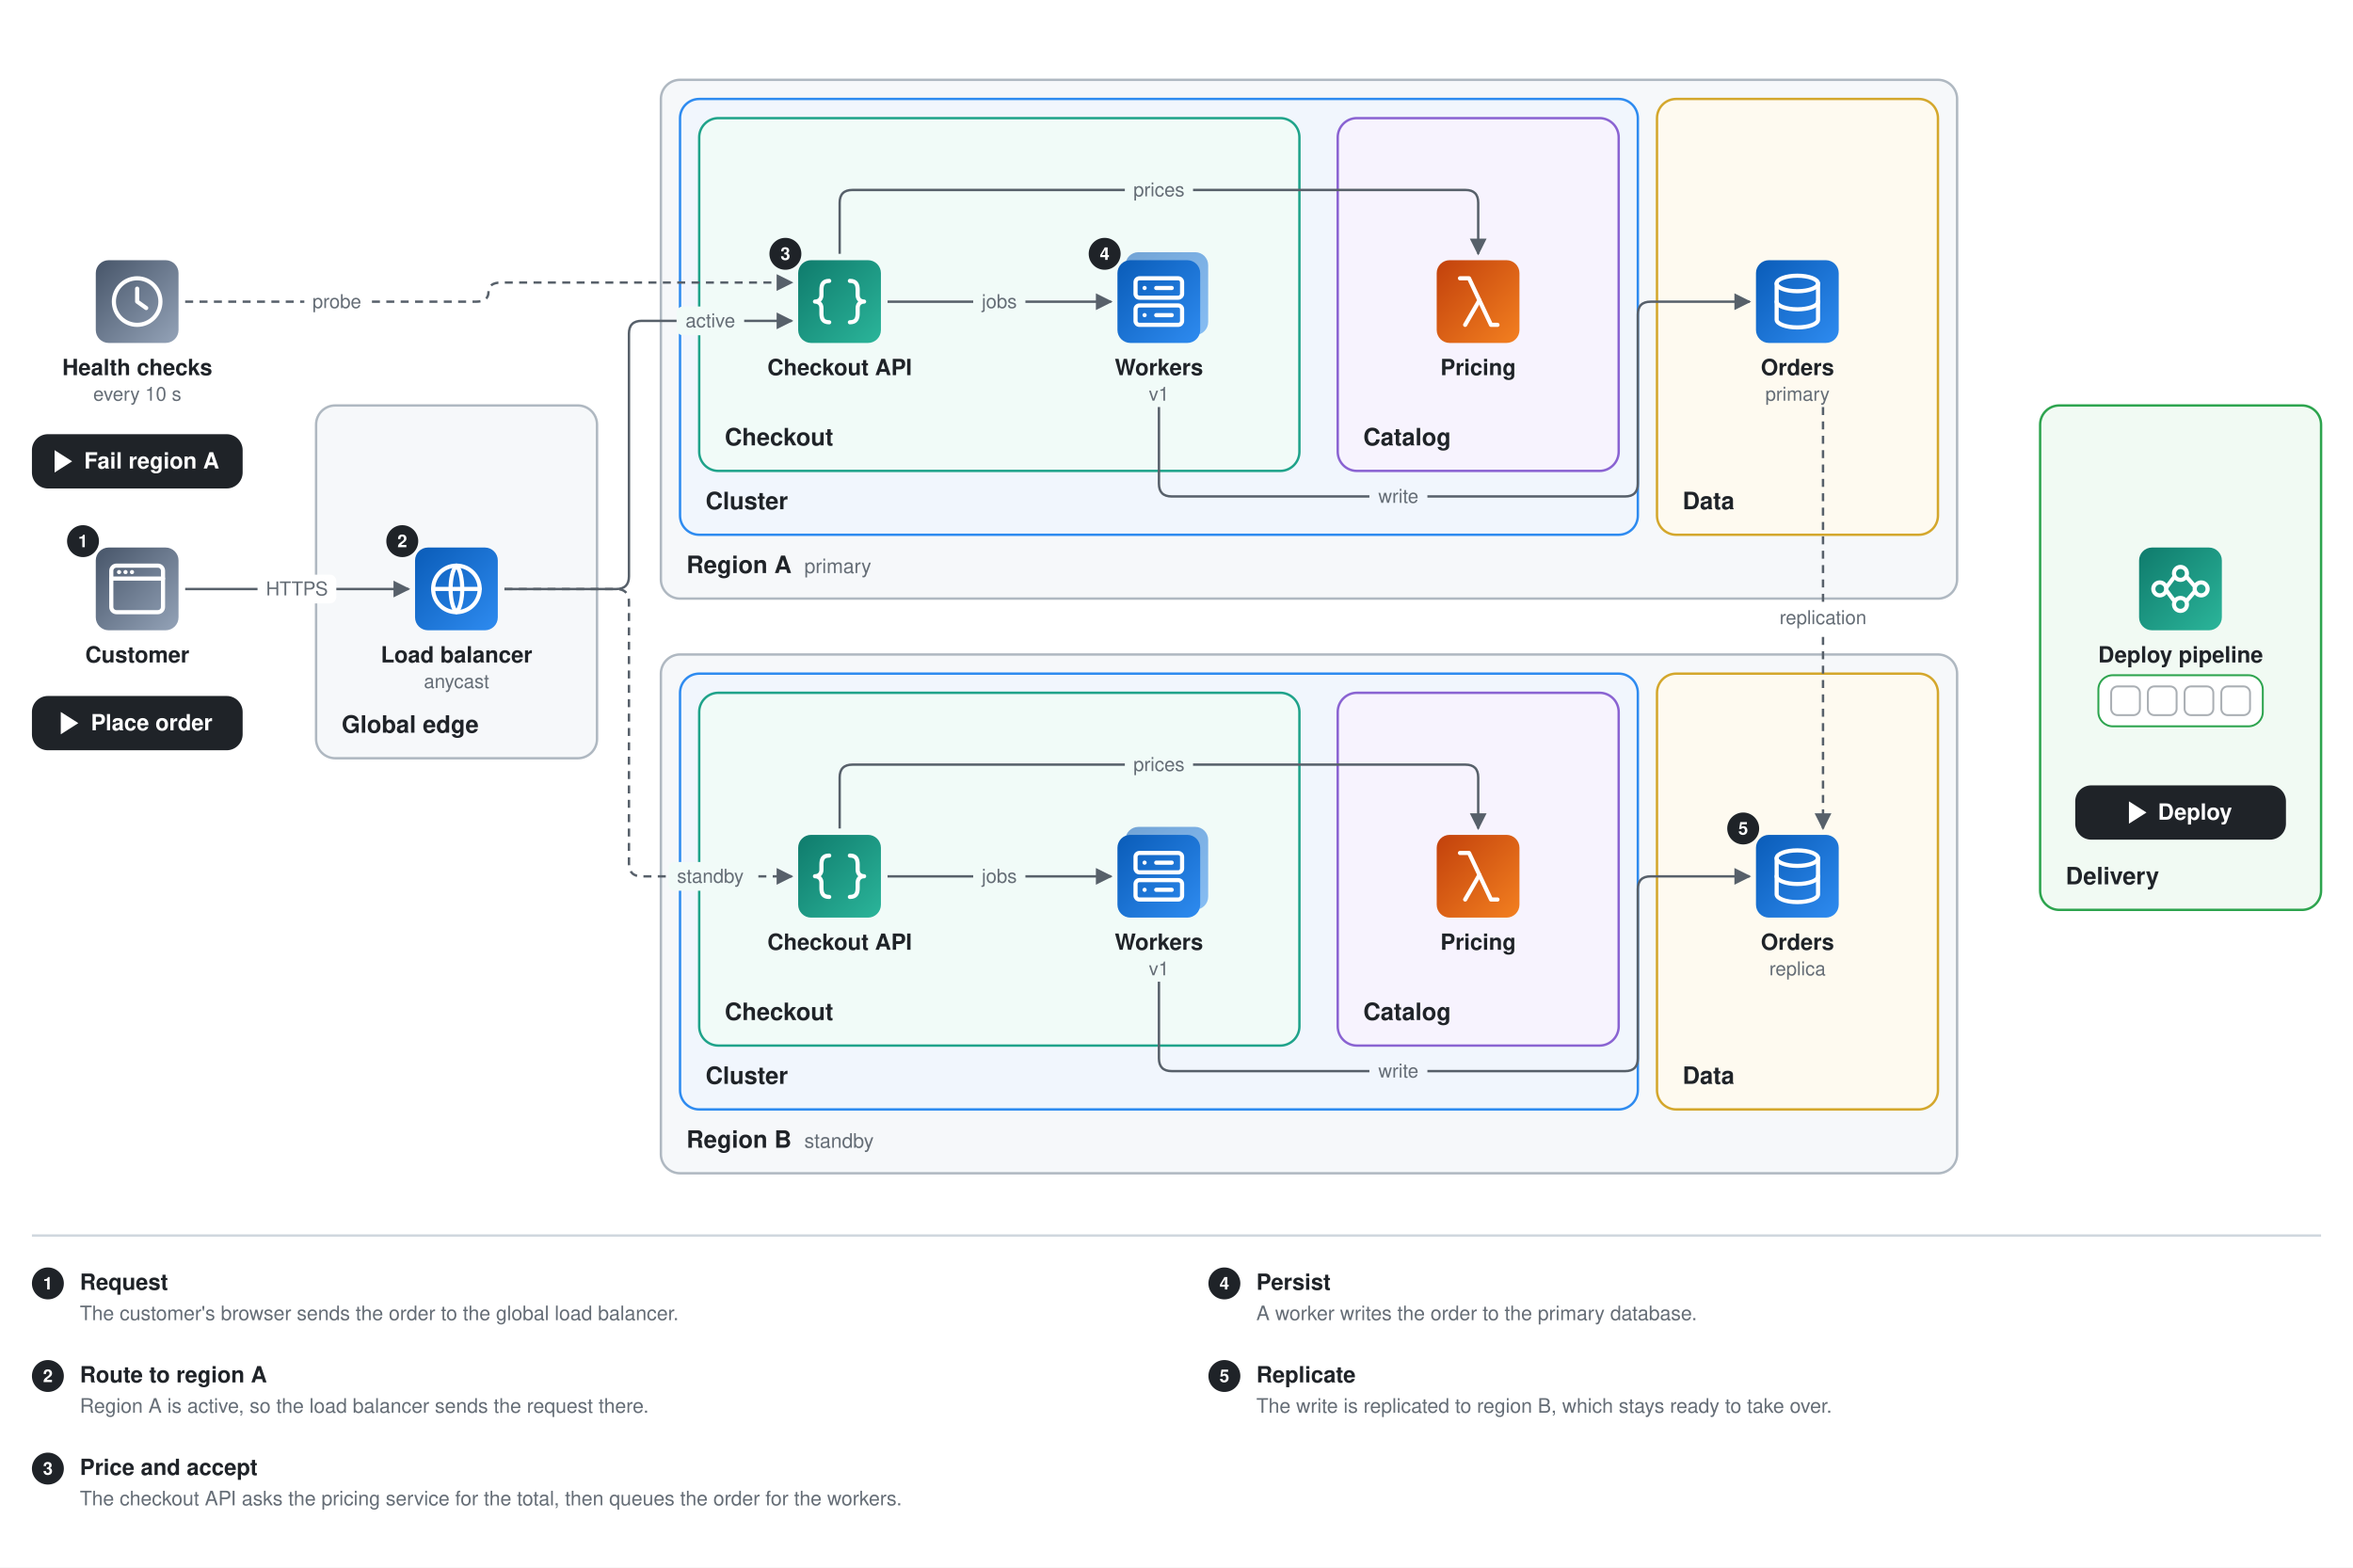
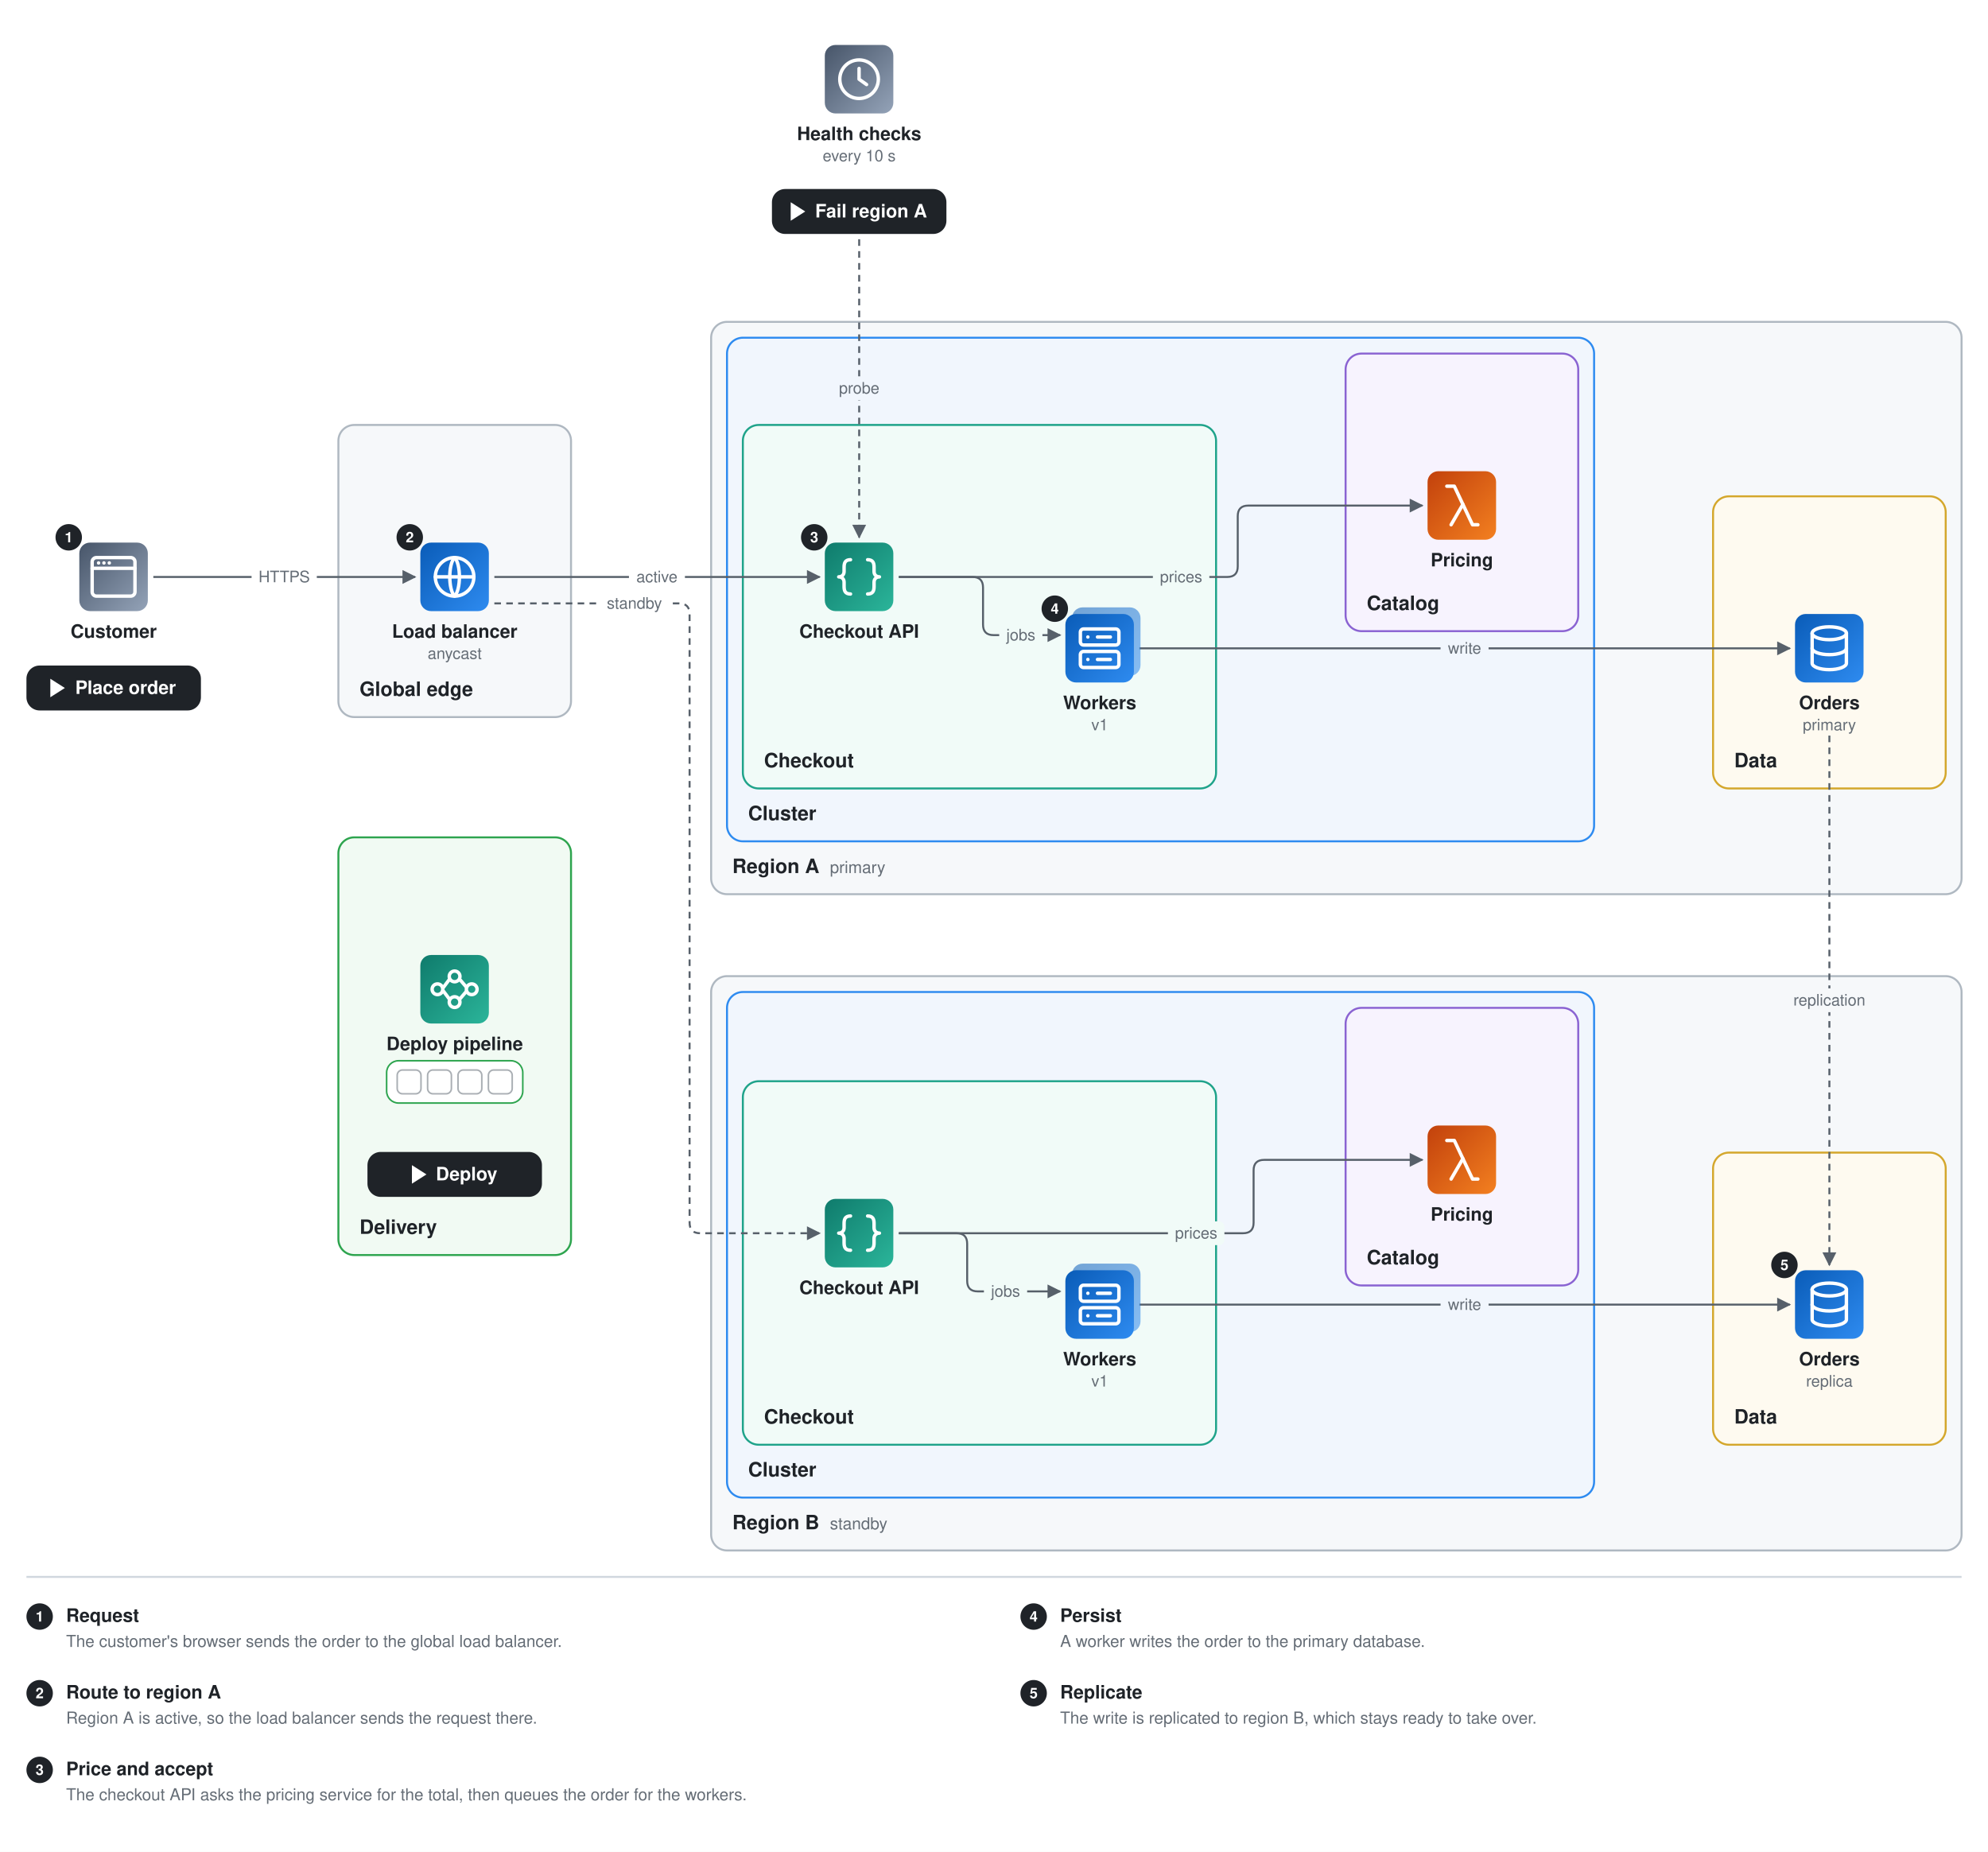
- <svg xmlns="http://www.w3.org/2000/svg" viewBox="-86 -189 1474 982" width="1474" height="982" font-family="-apple-system, BlinkMacSystemFont, 'Segoe UI', Helvetica, Arial, sans-serif" role="img" aria-labelledby="multi-region-light-title" aria-describedby="multi-region-light-desc">
+ <svg xmlns="http://www.w3.org/2000/svg" viewBox="-86 -60 1504 1401" width="1504" height="1401" font-family="-apple-system, BlinkMacSystemFont, 'Segoe UI', Helvetica, Arial, sans-serif" role="img" aria-labelledby="multi-region-light-title" aria-describedby="multi-region-light-desc">
  <defs>
    <linearGradient id="tile-blue" x1="0" y1="0" x2="1" y2="1">
      <stop offset="0" stop-color="#0a5cb8" />
      <stop offset="1" stop-color="#2e8bf0" />
    </linearGradient>
    <linearGradient id="tile-orange" x1="0" y1="0" x2="1" y2="1">
      <stop offset="0" stop-color="#c2410c" />
      <stop offset="1" stop-color="#f38020" />
    </linearGradient>
    <linearGradient id="tile-slate" x1="0" y1="0" x2="1" y2="1">
      <stop offset="0" stop-color="#475569" />
      <stop offset="1" stop-color="#94a3b8" />
    </linearGradient>
    <linearGradient id="tile-teal" x1="0" y1="0" x2="1" y2="1">
      <stop offset="0" stop-color="#0f7b6c" />
      <stop offset="1" stop-color="#2bb59a" />
    </linearGradient>
  </defs>
-   <rect x="-86" y="-189" width="1474" height="982" fill="#ffffff" />
+   <rect x="-86" y="-60" width="1504" height="1401" fill="#ffffff" />
  <g class="dg-body">
    <g class="grp" data-id="a/region" id="g-a_region">
-       <rect x="328" y="-139" width="812" height="325" rx="12" stroke-width="1.5" fill="#f6f8fa" stroke="#afb8c1" />
-       <text class="gtitle" x="344" y="170" font-size="15" font-weight="600" fill="#1f2328">Region A<tspan class="gsub" dx="8" font-size="12.5" font-weight="400" fill="#656d76">primary</tspan>
+       <rect x="452" y="183.5" width="946" height="433" rx="12" stroke-width="1.5" fill="#f6f8fa" stroke="#afb8c1" />
+       <text class="gtitle" x="468" y="600.5" font-size="15" font-weight="600" fill="#1f2328">Region A<tspan class="gsub" dx="8" font-size="12.5" font-weight="400" fill="#656d76">primary</tspan>
      </text>
    </g>
    <g class="grp" data-id="b/region" id="g-b_region">
-       <rect x="328" y="221" width="812" height="325" rx="12" stroke-width="1.5" fill="#f6f8fa" stroke="#afb8c1" />
-       <text class="gtitle" x="344" y="530" font-size="15" font-weight="600" fill="#1f2328">Region B<tspan class="gsub" dx="8" font-size="12.5" font-weight="400" fill="#656d76">standby</tspan>
+       <rect x="452" y="678.5" width="946" height="434.5" rx="12" stroke-width="1.5" fill="#f6f8fa" stroke="#afb8c1" />
+       <text class="gtitle" x="468" y="1097" font-size="15" font-weight="600" fill="#1f2328">Region B<tspan class="gsub" dx="8" font-size="12.5" font-weight="400" fill="#656d76">standby</tspan>
      </text>
    </g>
    <g class="grp" data-id="edge" id="g-edge">
-       <rect x="112" y="65" width="176" height="221" rx="12" stroke-width="1.5" fill="#f6f8fa" stroke="#afb8c1" />
-       <text class="gtitle" x="128" y="270" font-size="15" font-weight="600" fill="#1f2328">Global edge</text>
+       <rect x="170" y="261.5" width="176" height="221" rx="12" stroke-width="1.5" fill="#f6f8fa" stroke="#afb8c1" />
+       <text class="gtitle" x="186" y="466.5" font-size="15" font-weight="600" fill="#1f2328">Global edge</text>
    </g>
    <g class="grp" data-id="delivery" id="g-delivery">
-       <rect x="1192" y="65" width="176" height="316" rx="12" stroke-width="1.5" fill="#f1faf3" stroke="#2da44e" />
-       <text class="gtitle" x="1208" y="365" font-size="15" font-weight="600" fill="#1f2328">Delivery</text>
+       <rect x="170" y="573.5" width="176" height="316" rx="12" stroke-width="1.5" fill="#f1faf3" stroke="#2da44e" />
+       <text class="gtitle" x="186" y="873.5" font-size="15" font-weight="600" fill="#1f2328">Delivery</text>
    </g>
    <g class="grp" data-id="a/cluster" id="g-a_cluster">
-       <rect x="340" y="-127" width="600" height="273" rx="12" stroke-width="1.5" fill="#f1f6fd" stroke="#2e8bf0" />
-       <text class="gtitle" x="356" y="130" font-size="15" font-weight="600" fill="#1f2328">Cluster</text>
+       <rect x="464" y="195.5" width="656" height="381" rx="12" stroke-width="1.5" fill="#f1f6fd" stroke="#2e8bf0" />
+       <text class="gtitle" x="480" y="560.5" font-size="15" font-weight="600" fill="#1f2328">Cluster</text>
    </g>
    <g class="grp" data-id="a/data" id="g-a_data">
-       <rect x="952" y="-127" width="176" height="273" rx="12" stroke-width="1.5" fill="#fefaf0" stroke="#d4a72c" />
-       <text class="gtitle" x="968" y="130" font-size="15" font-weight="600" fill="#1f2328">Data</text>
+       <rect x="1210" y="315.5" width="176" height="221" rx="12" stroke-width="1.5" fill="#fefaf0" stroke="#d4a72c" />
+       <text class="gtitle" x="1226" y="520.5" font-size="15" font-weight="600" fill="#1f2328">Data</text>
    </g>
    <g class="grp" data-id="b/cluster" id="g-b_cluster">
-       <rect x="340" y="233" width="600" height="273" rx="12" stroke-width="1.5" fill="#f1f6fd" stroke="#2e8bf0" />
-       <text class="gtitle" x="356" y="490" font-size="15" font-weight="600" fill="#1f2328">Cluster</text>
+       <rect x="464" y="690.5" width="656" height="382.5" rx="12" stroke-width="1.5" fill="#f1f6fd" stroke="#2e8bf0" />
+       <text class="gtitle" x="480" y="1057" font-size="15" font-weight="600" fill="#1f2328">Cluster</text>
    </g>
    <g class="grp" data-id="b/data" id="g-b_data">
-       <rect x="952" y="233" width="176" height="273" rx="12" stroke-width="1.5" fill="#fefaf0" stroke="#d4a72c" />
-       <text class="gtitle" x="968" y="490" font-size="15" font-weight="600" fill="#1f2328">Data</text>
+       <rect x="1210" y="812" width="176" height="221" rx="12" stroke-width="1.5" fill="#fefaf0" stroke="#d4a72c" />
+       <text class="gtitle" x="1226" y="1017" font-size="15" font-weight="600" fill="#1f2328">Data</text>
    </g>
    <g class="grp" data-id="a/checkout" id="g-a_checkout">
-       <rect x="352" y="-115" width="376" height="221" rx="12" stroke-width="1.5" fill="#f1fbf8" stroke="#1fa38a" />
-       <text class="gtitle" x="368" y="90" font-size="15" font-weight="600" fill="#1f2328">Checkout</text>
+       <rect x="476" y="261.5" width="358" height="275" rx="12" stroke-width="1.5" fill="#f1fbf8" stroke="#1fa38a" />
+       <text class="gtitle" x="492" y="520.5" font-size="15" font-weight="600" fill="#1f2328">Checkout</text>
    </g>
    <g class="grp" data-id="a/catalog" id="g-a_catalog">
-       <rect x="752" y="-115" width="176" height="221" rx="12" stroke-width="1.5" fill="#f7f3fe" stroke="#8a63d2" />
-       <text class="gtitle" x="768" y="90" font-size="15" font-weight="600" fill="#1f2328">Catalog</text>
+       <rect x="932" y="207.5" width="176" height="210" rx="12" stroke-width="1.5" fill="#f7f3fe" stroke="#8a63d2" />
+       <text class="gtitle" x="948" y="401.5" font-size="15" font-weight="600" fill="#1f2328">Catalog</text>
    </g>
    <g class="grp" data-id="b/checkout" id="g-b_checkout">
-       <rect x="352" y="245" width="376" height="221" rx="12" stroke-width="1.5" fill="#f1fbf8" stroke="#1fa38a" />
-       <text class="gtitle" x="368" y="450" font-size="15" font-weight="600" fill="#1f2328">Checkout</text>
+       <rect x="476" y="758" width="358" height="275" rx="12" stroke-width="1.5" fill="#f1fbf8" stroke="#1fa38a" />
+       <text class="gtitle" x="492" y="1017" font-size="15" font-weight="600" fill="#1f2328">Checkout</text>
    </g>
    <g class="grp" data-id="b/catalog" id="g-b_catalog">
-       <rect x="752" y="245" width="176" height="221" rx="12" stroke-width="1.5" fill="#f7f3fe" stroke="#8a63d2" />
-       <text class="gtitle" x="768" y="450" font-size="15" font-weight="600" fill="#1f2328">Catalog</text>
+       <rect x="932" y="702.5" width="176" height="210" rx="12" stroke-width="1.5" fill="#f7f3fe" stroke="#8a63d2" />
+       <text class="gtitle" x="948" y="896.5" font-size="15" font-weight="600" fill="#1f2328">Catalog</text>
    </g>
    <g class="edge" id="e-user-_lb" data-id="user-&gt;lb" data-from="user" data-to="lb">
-       <path class="base" d="M30 180 L170 180" fill="none" stroke-width="1.5" stroke="#57606a" />
-       <path class="head" d="M171 180L160.5 185.25L160.5 174.75z" fill="#57606a" />
+       <path class="base" d="M30 376.5 L228 376.5" fill="none" stroke-width="1.5" stroke="#57606a" />
+       <path class="head" d="M229 376.5L218.5 381.75L218.5 371.25z" fill="#57606a" />
    </g>
    <g class="edge" id="e-health-_a_api" data-id="health-&gt;a/api" data-from="health" data-to="a/api">
-       <path class="base" d="M30 0 L212 0 Q220 0 220 -6 L220 -6 Q220 -12 228 -12 L410 -12" fill="none" stroke-width="1.5" stroke-dasharray="5 4" stroke="#57606a" />
-       <path class="head" d="M411 -12L400.5 -6.75L400.5 -17.25z" fill="#57606a" />
+       <path class="base" d="M564 121 L564 346.5" fill="none" stroke-width="1.5" stroke-dasharray="5 4" stroke="#57606a" />
+       <path class="head" d="M564 347.5L558.75 337L569.25 337z" fill="#57606a" />
    </g>
    <g class="edge" id="e-lb-_a_api" data-id="lb-&gt;a/api" data-from="lb" data-to="a/api">
-       <path class="base" d="M230 180 L300 180 Q308 180 308 172 L308 20 Q308 12 316 12 L410 12" fill="none" stroke-width="1.5" stroke="#57606a" />
-       <path class="head" d="M411 12L400.5 17.25L400.5 6.75z" fill="#57606a" />
+       <path class="base" d="M288 376.5 L534 376.5" fill="none" stroke-width="1.5" stroke="#57606a" />
+       <path class="head" d="M535 376.5L524.5 381.75L524.5 371.25z" fill="#57606a" />
    </g>
    <g class="edge" id="e-lb-_b_api" data-id="lb-&gt;b/api" data-from="lb" data-to="b/api">
-       <path class="base" d="M230 180 L300 180 Q308 180 308 188 L308 352 Q308 360 316 360 L410 360" fill="none" stroke-width="1.5" stroke-dasharray="5 4" stroke="#57606a" />
-       <path class="head" d="M411 360L400.5 365.25L400.5 354.75z" fill="#57606a" />
+       <path class="base" d="M288 396.5 L427.7 396.5 Q435.7 396.5 435.7 404.5 L435.7 865 Q435.7 873 443.7 873 L534 873" fill="none" stroke-width="1.5" stroke-dasharray="5 4" stroke="#57606a" />
+       <path class="head" d="M535 873L524.5 878.25L524.5 867.75z" fill="#57606a" />
    </g>
    <g class="edge" id="e-a_db-_b_db" data-id="a/db-&gt;b/db" data-from="a/db" data-to="b/db">
-       <path class="base" d="M1056 66 L1056 330" fill="none" stroke-width="1.5" stroke-dasharray="5 4" stroke="#57606a" />
-       <path class="head" d="M1056 331L1050.75 320.5L1061.25 320.5z" fill="#57606a" />
+       <path class="base" d="M1298 496.5 L1298 897" fill="none" stroke-width="1.5" stroke-dasharray="5 4" stroke="#57606a" />
+       <path class="head" d="M1298 898L1292.75 887.5L1303.25 887.5z" fill="#57606a" />
    </g>
    <g class="edge" id="e-a_api-_a_worker" data-id="a/api-&gt;a/worker" data-from="a/api" data-to="a/worker">
-       <path class="base" d="M470 0 L610 0" fill="none" stroke-width="1.5" stroke="#57606a" />
-       <path class="head" d="M611 0L600.5 5.25L600.5 -5.25z" fill="#57606a" />
+       <path class="base" d="M594 376.5 L649.7 376.5 Q657.7 376.5 657.7 384.5 L657.7 412.5 Q657.7 420.5 665.7 420.5 L716 420.5" fill="none" stroke-width="1.5" stroke="#57606a" />
+       <path class="head" d="M717 420.5L706.5 425.75L706.5 415.25z" fill="#57606a" />
    </g>
    <g class="edge" id="e-a_api-_a_prices" data-id="a/api-&gt;a/prices" data-from="a/api" data-to="a/prices">
-       <path class="base" d="M440 -30 L440 -62 Q440 -70 448 -70 L832 -70 Q840 -70 840 -62 L840 -30" fill="none" stroke-width="1.5" stroke="#57606a" />
-       <path class="head" d="M840 -29L834.75 -39.5L845.25 -39.5z" fill="#57606a" />
+       <path class="base" d="M594 376.5 L842.4 376.5 Q850.4 376.5 850.4 368.5 L850.4 330.5 Q850.4 322.5 858.4 322.5 L990 322.5" fill="none" stroke-width="1.5" stroke="#57606a" />
+       <path class="head" d="M991 322.5L980.5 327.75L980.5 317.25z" fill="#57606a" />
    </g>
    <g class="edge" id="e-a_worker-_a_db" data-id="a/worker-&gt;a/db" data-from="a/worker" data-to="a/db">
-       <path class="base" d="M640 66 L640 114 Q640 122 648 122 L932 122 Q940 122 940 114 L940 8 Q940 0 948 0 L1010 0" fill="none" stroke-width="1.5" stroke="#57606a" />
-       <path class="head" d="M1011 0L1000.5 5.25L1000.5 -5.25z" fill="#57606a" />
+       <path class="base" d="M776 430.5 L1268 430.5" fill="none" stroke-width="1.5" stroke="#57606a" />
+       <path class="head" d="M1269 430.5L1258.5 435.75L1258.5 425.25z" fill="#57606a" />
    </g>
    <g class="edge" id="e-b_api-_b_worker" data-id="b/api-&gt;b/worker" data-from="b/api" data-to="b/worker">
-       <path class="base" d="M470 360 L610 360" fill="none" stroke-width="1.5" stroke="#57606a" />
-       <path class="head" d="M611 360L600.5 365.25L600.5 354.75z" fill="#57606a" />
+       <path class="base" d="M594 873 L637.7 873 Q645.7 873 645.7 881 L645.7 909 Q645.7 917 653.7 917 L716 917" fill="none" stroke-width="1.5" stroke="#57606a" />
+       <path class="head" d="M717 917L706.5 922.25L706.5 911.75z" fill="#57606a" />
    </g>
    <g class="edge" id="e-b_api-_b_prices" data-id="b/api-&gt;b/prices" data-from="b/api" data-to="b/prices">
-       <path class="base" d="M440 330 L440 298 Q440 290 448 290 L832 290 Q840 290 840 298 L840 330" fill="none" stroke-width="1.5" stroke="#57606a" />
-       <path class="head" d="M840 331L834.75 320.5L845.25 320.5z" fill="#57606a" />
+       <path class="base" d="M594 873 L854.4 873 Q862.4 873 862.4 865 L862.4 825.5 Q862.4 817.5 870.4 817.5 L990 817.5" fill="none" stroke-width="1.5" stroke="#57606a" />
+       <path class="head" d="M991 817.5L980.5 822.75L980.5 812.25z" fill="#57606a" />
    </g>
    <g class="edge" id="e-b_worker-_b_db" data-id="b/worker-&gt;b/db" data-from="b/worker" data-to="b/db">
-       <path class="base" d="M640 426 L640 474 Q640 482 648 482 L932 482 Q940 482 940 474 L940 368 Q940 360 948 360 L1010 360" fill="none" stroke-width="1.5" stroke="#57606a" />
-       <path class="head" d="M1011 360L1000.5 365.25L1000.5 354.75z" fill="#57606a" />
+       <path class="base" d="M776 927 L1268 927" fill="none" stroke-width="1.5" stroke="#57606a" />
+       <path class="head" d="M1269 927L1258.5 932.25L1258.5 921.75z" fill="#57606a" />
    </g>
    <g class="labels">
      <g class="elab" data-edge="user-&gt;lb">
-         <rect x="75.33" y="171" width="49.35" height="18" rx="4" fill="#ffffff" />
-         <text class="elabel" x="100" y="184" font-size="12" text-anchor="middle" fill="#656d76">HTTPS</text>
+         <rect x="104.33" y="367.5" width="49.35" height="18" rx="4" fill="#ffffff" />
+         <text class="elabel" x="129" y="380.5" font-size="12" text-anchor="middle" fill="#656d76">HTTPS</text>
      </g>
      <g class="elab" data-edge="health-&gt;a/api">
-         <rect x="104.63" y="-9" width="40.74" height="18" rx="4" fill="#ffffff" />
-         <text class="elabel" x="125" y="4" font-size="12" text-anchor="middle" fill="#656d76">probe</text>
+         <rect x="543.63" y="224.75" width="40.74" height="18" rx="4" fill="#f1f6fd" />
+         <text class="elabel" x="564" y="237.75" font-size="12" text-anchor="middle" fill="#656d76">probe</text>
      </g>
      <g class="elab" data-edge="lb-&gt;a/api">
-         <rect x="337.83" y="3" width="42.34" height="18" rx="4" fill="#f1fbf8" />
-         <text class="elabel" x="359" y="16" font-size="12" text-anchor="middle" fill="#656d76">active</text>
+         <rect x="389.83" y="367.5" width="42.34" height="18" rx="4" fill="#ffffff" />
+         <text class="elabel" x="411" y="380.5" font-size="12" text-anchor="middle" fill="#656d76">active</text>
      </g>
      <g class="elab" data-edge="lb-&gt;b/api">
-         <rect x="332.82" y="351" width="52.36" height="18" rx="4" fill="#f1fbf8" />
-         <text class="elabel" x="359" y="364" font-size="12" text-anchor="middle" fill="#656d76">standby</text>
+         <rect x="367.77" y="387.5" width="52.36" height="18" rx="4" fill="#ffffff" />
+         <text class="elabel" x="393.95" y="400.5" font-size="12" text-anchor="middle" fill="#656d76">standby</text>
      </g>
      <g class="elab" data-edge="a/db-&gt;b/db">
-         <rect x="1022.46" y="189" width="67.07" height="18" rx="4" fill="#ffffff" />
-         <text class="elabel" x="1056" y="202" font-size="12" text-anchor="middle" fill="#656d76">replication</text>
+         <rect x="1264.46" y="687.75" width="67.07" height="18" rx="4" fill="#f6f8fa" />
+         <text class="elabel" x="1298" y="700.75" font-size="12" text-anchor="middle" fill="#656d76">replication</text>
      </g>
      <g class="elab" data-edge="a/api-&gt;a/worker">
-         <rect x="523.65" y="-9" width="32.7" height="18" rx="4" fill="#f1fbf8" />
-         <text class="elabel" x="540" y="4" font-size="12" text-anchor="middle" fill="#656d76">jobs</text>
+         <rect x="669.94" y="411.5" width="32.7" height="18" rx="4" fill="#f1fbf8" />
+         <text class="elabel" x="686.29" y="424.5" font-size="12" text-anchor="middle" fill="#656d76">jobs</text>
      </g>
      <g class="elab" data-edge="a/api-&gt;a/prices">
-         <rect x="618.64" y="-79" width="42.72" height="18" rx="4" fill="#f1fbf8" />
-         <text class="elabel" x="640" y="-66" font-size="12" text-anchor="middle" fill="#656d76">prices</text>
+         <rect x="786.19" y="367.5" width="42.72" height="18" rx="4" fill="#f1fbf8" />
+         <text class="elabel" x="807.55" y="380.5" font-size="12" text-anchor="middle" fill="#656d76">prices</text>
      </g>
      <g class="elab" data-edge="a/worker-&gt;a/db">
-         <rect x="771.84" y="113" width="36.33" height="18" rx="4" fill="#f1f6fd" />
-         <text class="elabel" x="790" y="126" font-size="12" text-anchor="middle" fill="#656d76">write</text>
+         <rect x="1003.84" y="421.5" width="36.33" height="18" rx="4" fill="#f1f6fd" />
+         <text class="elabel" x="1022" y="434.5" font-size="12" text-anchor="middle" fill="#656d76">write</text>
      </g>
      <g class="elab" data-edge="b/api-&gt;b/worker">
-         <rect x="523.65" y="351" width="32.7" height="18" rx="4" fill="#f1fbf8" />
-         <text class="elabel" x="540" y="364" font-size="12" text-anchor="middle" fill="#656d76">jobs</text>
+         <rect x="658.38" y="908" width="32.7" height="18" rx="4" fill="#f1fbf8" />
+         <text class="elabel" x="674.73" y="921" font-size="12" text-anchor="middle" fill="#656d76">jobs</text>
      </g>
      <g class="elab" data-edge="b/api-&gt;b/prices">
-         <rect x="618.64" y="281" width="42.72" height="18" rx="4" fill="#f1fbf8" />
-         <text class="elabel" x="640" y="294" font-size="12" text-anchor="middle" fill="#656d76">prices</text>
+         <rect x="797.59" y="864" width="42.72" height="18" rx="4" fill="#f1fbf8" />
+         <text class="elabel" x="818.95" y="877" font-size="12" text-anchor="middle" fill="#656d76">prices</text>
      </g>
      <g class="elab" data-edge="b/worker-&gt;b/db">
-         <rect x="771.84" y="473" width="36.33" height="18" rx="4" fill="#f1f6fd" />
-         <text class="elabel" x="790" y="486" font-size="12" text-anchor="middle" fill="#656d76">write</text>
+         <rect x="1003.84" y="918" width="36.33" height="18" rx="4" fill="#f1f6fd" />
+         <text class="elabel" x="1022" y="931" font-size="12" text-anchor="middle" fill="#656d76">write</text>
      </g>
    </g>
    <g class="node" id="n-a_api" data-id="a/api">
-       <g class="tile" transform="translate(414 -26) scale(0.81)">
+       <g class="tile" transform="translate(538 350.5) scale(0.81)">
        <rect width="64" height="64" rx="10" fill="url(#tile-teal)" />
        <g class="glyph" fill="none" stroke="#fff" stroke-width="3.2" stroke-linecap="round" stroke-linejoin="round">
          <path d="M24 16c-5 0-6 3-6 7v4c0 3-2 5-5 5 3 0 5 2 5 5v4c0 4 1 7 6 7" />
          <path d="M40 16c5 0 6 3 6 7v4c0 3 2 5 5 5-3 0-5 2-5 5v4c0 4-1 7-6 7" />
        </g>
      </g>
-       <text class="ntitle" x="440" y="46" font-size="14" font-weight="600" text-anchor="middle" fill="#1f2328">Checkout API</text>
-       <g data-badges="checkout">
-         <rect class="badge" x="396" y="-40" width="20" height="20" rx="10" fill="#1f2328" />
-         <text class="badget" x="406" y="-26.2" font-size="11" font-weight="600" text-anchor="middle" fill="#ffffff">3</text>
+       <text class="ntitle" x="564" y="422.5" font-size="14" font-weight="600" text-anchor="middle" fill="#1f2328">Checkout API</text>
+       <g data-badges="checkout">
+         <rect class="badge" x="520" y="336.5" width="20" height="20" rx="10" fill="#1f2328" />
+         <text class="badget" x="530" y="350.3" font-size="11" font-weight="600" text-anchor="middle" fill="#ffffff">3</text>
      </g>
    </g>
    <g class="node" id="n-a_worker" data-id="a/worker">
-       <g class="tile" transform="translate(619 -31) scale(0.81)" opacity=".55">
+       <g class="tile" transform="translate(725 399.5) scale(0.81)" opacity=".55">
        <rect width="64" height="64" rx="10" fill="url(#tile-blue)" />
        <g class="glyph" fill="none" stroke="#fff" stroke-width="3.2" stroke-linecap="round" stroke-linejoin="round">
          <rect x="14" y="14" width="36" height="15" rx="3" />
          <rect x="14" y="35" width="36" height="15" rx="3" />
          <path d="M21 21.5h.01M21 42.5h.01M30 21.5h12M30 42.5h12" />
        </g>
      </g>
-       <g class="tile" transform="translate(614 -26) scale(0.81)">
+       <g class="tile" transform="translate(720 404.5) scale(0.81)">
        <rect width="64" height="64" rx="10" fill="url(#tile-blue)" />
        <g class="glyph" fill="none" stroke="#fff" stroke-width="3.2" stroke-linecap="round" stroke-linejoin="round">
          <rect x="14" y="14" width="36" height="15" rx="3" />
          <rect x="14" y="35" width="36" height="15" rx="3" />
          <path d="M21 21.5h.01M21 42.5h.01M30 21.5h12M30 42.5h12" />
        </g>
      </g>
-       <text class="ntitle" x="640" y="46" font-size="14" font-weight="600" text-anchor="middle" fill="#1f2328">Workers</text>
-       <text class="nsub" x="640" y="62" font-size="12" text-anchor="middle" fill="#656d76">v1</text>
-       <g data-badges="checkout">
-         <rect class="badge" x="596" y="-40" width="20" height="20" rx="10" fill="#1f2328" />
-         <text class="badget" x="606" y="-26.2" font-size="11" font-weight="600" text-anchor="middle" fill="#ffffff">4</text>
+       <text class="ntitle" x="746" y="476.5" font-size="14" font-weight="600" text-anchor="middle" fill="#1f2328">Workers</text>
+       <text class="nsub" x="746" y="492.5" font-size="12" text-anchor="middle" fill="#656d76">v1</text>
+       <g data-badges="checkout">
+         <rect class="badge" x="702" y="390.5" width="20" height="20" rx="10" fill="#1f2328" />
+         <text class="badget" x="712" y="404.3" font-size="11" font-weight="600" text-anchor="middle" fill="#ffffff">4</text>
      </g>
    </g>
    <g class="node" id="n-a_prices" data-id="a/prices">
-       <g class="tile" transform="translate(814 -26) scale(0.81)">
+       <g class="tile" transform="translate(994 296.5) scale(0.81)">
        <rect width="64" height="64" rx="10" fill="url(#tile-orange)" />
        <g class="glyph" fill="none" stroke="#fff" stroke-width="3.2" stroke-linecap="round" stroke-linejoin="round">
          <path d="M18 14h7l17 36h5" />
          <path d="M33 31 22 50" />
        </g>
      </g>
-       <text class="ntitle" x="840" y="46" font-size="14" font-weight="600" text-anchor="middle" fill="#1f2328">Pricing</text>
+       <text class="ntitle" x="1020" y="368.5" font-size="14" font-weight="600" text-anchor="middle" fill="#1f2328">Pricing</text>
    </g>
    <g class="node" id="n-a_db" data-id="a/db">
-       <g class="tile" transform="translate(1014 -26) scale(0.81)">
+       <g class="tile" transform="translate(1272 404.5) scale(0.81)">
        <rect width="64" height="64" rx="10" fill="url(#tile-blue)" />
        <g class="glyph" fill="none" stroke="#fff" stroke-width="3.2" stroke-linecap="round" stroke-linejoin="round">
          <ellipse cx="32" cy="18" rx="16" ry="6" />
          <path d="M16 18v28c0 3.3 7.2 6 16 6s16-2.7 16-6V18" />
          <path d="M16 32c0 3.3 7.2 6 16 6s16-2.7 16-6" />
        </g>
      </g>
-       <text class="ntitle" x="1040" y="46" font-size="14" font-weight="600" text-anchor="middle" fill="#1f2328">Orders</text>
-       <text class="nsub" x="1040" y="62" font-size="12" text-anchor="middle" fill="#656d76">primary</text>
+       <text class="ntitle" x="1298" y="476.5" font-size="14" font-weight="600" text-anchor="middle" fill="#1f2328">Orders</text>
+       <text class="nsub" x="1298" y="492.5" font-size="12" text-anchor="middle" fill="#656d76">primary</text>
    </g>
    <g class="node" id="n-b_api" data-id="b/api">
-       <g class="tile" transform="translate(414 334) scale(0.81)">
+       <g class="tile" transform="translate(538 847) scale(0.81)">
        <rect width="64" height="64" rx="10" fill="url(#tile-teal)" />
        <g class="glyph" fill="none" stroke="#fff" stroke-width="3.2" stroke-linecap="round" stroke-linejoin="round">
          <path d="M24 16c-5 0-6 3-6 7v4c0 3-2 5-5 5 3 0 5 2 5 5v4c0 4 1 7 6 7" />
          <path d="M40 16c5 0 6 3 6 7v4c0 3 2 5 5 5-3 0-5 2-5 5v4c0 4-1 7-6 7" />
        </g>
      </g>
-       <text class="ntitle" x="440" y="406" font-size="14" font-weight="600" text-anchor="middle" fill="#1f2328">Checkout API</text>
+       <text class="ntitle" x="564" y="919" font-size="14" font-weight="600" text-anchor="middle" fill="#1f2328">Checkout API</text>
    </g>
    <g class="node" id="n-b_worker" data-id="b/worker">
-       <g class="tile" transform="translate(619 329) scale(0.81)" opacity=".55">
+       <g class="tile" transform="translate(725 896) scale(0.81)" opacity=".55">
        <rect width="64" height="64" rx="10" fill="url(#tile-blue)" />
        <g class="glyph" fill="none" stroke="#fff" stroke-width="3.2" stroke-linecap="round" stroke-linejoin="round">
          <rect x="14" y="14" width="36" height="15" rx="3" />
          <rect x="14" y="35" width="36" height="15" rx="3" />
          <path d="M21 21.5h.01M21 42.5h.01M30 21.5h12M30 42.5h12" />
        </g>
      </g>
-       <g class="tile" transform="translate(614 334) scale(0.81)">
+       <g class="tile" transform="translate(720 901) scale(0.81)">
        <rect width="64" height="64" rx="10" fill="url(#tile-blue)" />
        <g class="glyph" fill="none" stroke="#fff" stroke-width="3.2" stroke-linecap="round" stroke-linejoin="round">
          <rect x="14" y="14" width="36" height="15" rx="3" />
          <rect x="14" y="35" width="36" height="15" rx="3" />
          <path d="M21 21.5h.01M21 42.5h.01M30 21.5h12M30 42.5h12" />
        </g>
      </g>
-       <text class="ntitle" x="640" y="406" font-size="14" font-weight="600" text-anchor="middle" fill="#1f2328">Workers</text>
-       <text class="nsub" x="640" y="422" font-size="12" text-anchor="middle" fill="#656d76">v1</text>
+       <text class="ntitle" x="746" y="973" font-size="14" font-weight="600" text-anchor="middle" fill="#1f2328">Workers</text>
+       <text class="nsub" x="746" y="989" font-size="12" text-anchor="middle" fill="#656d76">v1</text>
    </g>
    <g class="node" id="n-b_prices" data-id="b/prices">
-       <g class="tile" transform="translate(814 334) scale(0.81)">
+       <g class="tile" transform="translate(994 791.5) scale(0.81)">
        <rect width="64" height="64" rx="10" fill="url(#tile-orange)" />
        <g class="glyph" fill="none" stroke="#fff" stroke-width="3.2" stroke-linecap="round" stroke-linejoin="round">
          <path d="M18 14h7l17 36h5" />
          <path d="M33 31 22 50" />
        </g>
      </g>
-       <text class="ntitle" x="840" y="406" font-size="14" font-weight="600" text-anchor="middle" fill="#1f2328">Pricing</text>
+       <text class="ntitle" x="1020" y="863.5" font-size="14" font-weight="600" text-anchor="middle" fill="#1f2328">Pricing</text>
    </g>
    <g class="node" id="n-b_db" data-id="b/db">
-       <g class="tile" transform="translate(1014 334) scale(0.81)">
+       <g class="tile" transform="translate(1272 901) scale(0.81)">
        <rect width="64" height="64" rx="10" fill="url(#tile-blue)" />
        <g class="glyph" fill="none" stroke="#fff" stroke-width="3.2" stroke-linecap="round" stroke-linejoin="round">
          <ellipse cx="32" cy="18" rx="16" ry="6" />
          <path d="M16 18v28c0 3.3 7.2 6 16 6s16-2.7 16-6V18" />
          <path d="M16 32c0 3.3 7.2 6 16 6s16-2.7 16-6" />
        </g>
      </g>
-       <text class="ntitle" x="1040" y="406" font-size="14" font-weight="600" text-anchor="middle" fill="#1f2328">Orders</text>
-       <text class="nsub" x="1040" y="422" font-size="12" text-anchor="middle" fill="#656d76">replica</text>
-       <g data-badges="checkout">
-         <rect class="badge" x="996" y="320" width="20" height="20" rx="10" fill="#1f2328" />
-         <text class="badget" x="1006" y="333.8" font-size="11" font-weight="600" text-anchor="middle" fill="#ffffff">5</text>
+       <text class="ntitle" x="1298" y="973" font-size="14" font-weight="600" text-anchor="middle" fill="#1f2328">Orders</text>
+       <text class="nsub" x="1298" y="989" font-size="12" text-anchor="middle" fill="#656d76">replica</text>
+       <g data-badges="checkout">
+         <rect class="badge" x="1254" y="887" width="20" height="20" rx="10" fill="#1f2328" />
+         <text class="badget" x="1264" y="900.8" font-size="11" font-weight="600" text-anchor="middle" fill="#ffffff">5</text>
      </g>
    </g>
    <g class="node" id="n-lb" data-id="lb">
-       <g class="tile" transform="translate(174 154) scale(0.81)">
+       <g class="tile" transform="translate(232 350.5) scale(0.81)">
        <rect width="64" height="64" rx="10" fill="url(#tile-blue)" />
        <g class="glyph" fill="none" stroke="#fff" stroke-width="3.2" stroke-linecap="round" stroke-linejoin="round">
          <circle cx="32" cy="32" r="18" />
          <path d="M14 32h36M32 14c6 6 6 30 0 36M32 14c-6 6-6 30 0 36" />
        </g>
      </g>
-       <text class="ntitle" x="200" y="226" font-size="14" font-weight="600" text-anchor="middle" fill="#1f2328">Load balancer</text>
-       <text class="nsub" x="200" y="242" font-size="12" text-anchor="middle" fill="#656d76">anycast</text>
-       <g data-badges="checkout">
-         <rect class="badge" x="156" y="140" width="20" height="20" rx="10" fill="#1f2328" />
-         <text class="badget" x="166" y="153.8" font-size="11" font-weight="600" text-anchor="middle" fill="#ffffff">2</text>
+       <text class="ntitle" x="258" y="422.5" font-size="14" font-weight="600" text-anchor="middle" fill="#1f2328">Load balancer</text>
+       <text class="nsub" x="258" y="438.5" font-size="12" text-anchor="middle" fill="#656d76">anycast</text>
+       <g data-badges="checkout">
+         <rect class="badge" x="214" y="336.5" width="20" height="20" rx="10" fill="#1f2328" />
+         <text class="badget" x="224" y="350.3" font-size="11" font-weight="600" text-anchor="middle" fill="#ffffff">2</text>
      </g>
    </g>
    <g class="node" id="n-ci" data-id="ci">
-       <g class="tile" transform="translate(1254 154) scale(0.81)">
+       <g class="tile" transform="translate(232 662.5) scale(0.81)">
        <rect width="64" height="64" rx="10" fill="url(#tile-teal)" />
        <g class="glyph" fill="none" stroke="#fff" stroke-width="3.2" stroke-linecap="round" stroke-linejoin="round">
          <circle cx="16" cy="32" r="5" />
          <circle cx="32" cy="20" r="5" />
          <circle cx="32" cy="44" r="5" />
          <circle cx="48" cy="32" r="5" />
          <path d="M21 31l6-8M21 33l6 8M37 23l6 7M37 41l6-7" />
        </g>
      </g>
-       <text class="ntitle" x="1280" y="226" font-size="14" font-weight="600" text-anchor="middle" fill="#1f2328">Deploy pipeline</text>
+       <text class="ntitle" x="258" y="734.5" font-size="14" font-weight="600" text-anchor="middle" fill="#1f2328">Deploy pipeline</text>
      <g class="cells">
-         <rect class="cellbox" x="1228.5" y="234" width="103" height="32" rx="9" stroke-width="1.2" fill="#ffffff" stroke="#2da44e" />
-         <rect class="cell" x="1236.5" y="241" width="18" height="18" rx="4" fill="none" stroke-width="1.2" stroke-opacity=".55" stroke="#656d76" />
-         <rect class="cell" x="1259.5" y="241" width="18" height="18" rx="4" fill="none" stroke-width="1.2" stroke-opacity=".55" stroke="#656d76" />
-         <rect class="cell" x="1282.5" y="241" width="18" height="18" rx="4" fill="none" stroke-width="1.2" stroke-opacity=".55" stroke="#656d76" />
-         <rect class="cell" x="1305.5" y="241" width="18" height="18" rx="4" fill="none" stroke-width="1.2" stroke-opacity=".55" stroke="#656d76" />
-       </g>
-       <text class="cap nsub" x="1280" y="282" font-size="12" text-anchor="middle" fill="#656d76" />
+         <rect class="cellbox" x="206.5" y="742.5" width="103" height="32" rx="9" stroke-width="1.2" fill="#ffffff" stroke="#2da44e" />
+         <rect class="cell" x="214.5" y="749.5" width="18" height="18" rx="4" fill="none" stroke-width="1.2" stroke-opacity=".55" stroke="#656d76" />
+         <rect class="cell" x="237.5" y="749.5" width="18" height="18" rx="4" fill="none" stroke-width="1.2" stroke-opacity=".55" stroke="#656d76" />
+         <rect class="cell" x="260.5" y="749.5" width="18" height="18" rx="4" fill="none" stroke-width="1.2" stroke-opacity=".55" stroke="#656d76" />
+         <rect class="cell" x="283.5" y="749.5" width="18" height="18" rx="4" fill="none" stroke-width="1.2" stroke-opacity=".55" stroke="#656d76" />
+       </g>
+       <text class="cap nsub" x="258" y="790.5" font-size="12" text-anchor="middle" fill="#656d76" />
      <g class="trigger" data-node="ci" role="button" tabindex="0" aria-label="Deploy: play Rolling deploy" data-plays="deploy">
-         <rect class="btnbg" x="1214" y="303" width="132" height="34" rx="10" fill="#1f2328" />
-         <path class="btnicon" d="M1247.64 313l11 7-11 7z" fill="#ffffff" />
-         <text class="btntext" x="1289" y="324.5" font-size="14" font-weight="600" text-anchor="middle" fill="#ffffff">Deploy</text>
+         <rect class="btnbg" x="192" y="811.5" width="132" height="34" rx="10" fill="#1f2328" />
+         <path class="btnicon" d="M225.64 821.5l11 7-11 7z" fill="#ffffff" />
+         <text class="btntext" x="267" y="833" font-size="14" font-weight="600" text-anchor="middle" fill="#ffffff">Deploy</text>
      </g>
    </g>
    <g class="node" id="n-health" data-id="health">
-       <g class="tile" transform="translate(-26 -26) scale(0.81)">
+       <g class="tile" transform="translate(538 -26) scale(0.81)">
        <rect width="64" height="64" rx="10" fill="url(#tile-slate)" />
        <g class="glyph" fill="none" stroke="#fff" stroke-width="3.2" stroke-linecap="round" stroke-linejoin="round">
          <circle cx="32" cy="32" r="18" />
          <path d="M32 22v10l7 5" />
        </g>
      </g>
-       <text class="ntitle" x="0" y="46" font-size="14" font-weight="600" text-anchor="middle" fill="#1f2328">Health checks</text>
-       <text class="nsub" x="0" y="62" font-size="12" text-anchor="middle" fill="#656d76">every 10 s</text>
+       <text class="ntitle" x="564" y="46" font-size="14" font-weight="600" text-anchor="middle" fill="#1f2328">Health checks</text>
+       <text class="nsub" x="564" y="62" font-size="12" text-anchor="middle" fill="#656d76">every 10 s</text>
      <g class="trigger" data-node="health" role="button" tabindex="0" aria-label="Fail region A: play Region failover" data-plays="failover">
-         <rect class="btnbg" x="-66" y="83" width="132" height="34" rx="10" fill="#1f2328" />
-         <path class="btnicon" d="M-51.8 93l11 7-11 7z" fill="#ffffff" />
-         <text class="btntext" x="9" y="104.5" font-size="14" font-weight="600" text-anchor="middle" fill="#ffffff">Fail region A</text>
+         <rect class="btnbg" x="498" y="83" width="132" height="34" rx="10" fill="#1f2328" />
+         <path class="btnicon" d="M512.2 93l11 7-11 7z" fill="#ffffff" />
+         <text class="btntext" x="573" y="104.5" font-size="14" font-weight="600" text-anchor="middle" fill="#ffffff">Fail region A</text>
      </g>
    </g>
    <g class="node" id="n-user" data-id="user">
-       <g class="tile" transform="translate(-26 154) scale(0.81)">
+       <g class="tile" transform="translate(-26 350.5) scale(0.81)">
        <rect width="64" height="64" rx="10" fill="url(#tile-slate)" />
        <g class="glyph" fill="none" stroke="#fff" stroke-width="3.2" stroke-linecap="round" stroke-linejoin="round">
          <rect x="12" y="14" width="40" height="36" rx="4" />
          <path d="M12 24h40M18 19h.01M23 19h.01M28 19h.01" />
        </g>
      </g>
-       <text class="ntitle" x="0" y="226" font-size="14" font-weight="600" text-anchor="middle" fill="#1f2328">Customer</text>
+       <text class="ntitle" x="0" y="422.5" font-size="14" font-weight="600" text-anchor="middle" fill="#1f2328">Customer</text>
      <g class="trigger" data-node="user" role="button" tabindex="0" aria-label="Place order: play Checkout request" data-plays="checkout">
-         <rect class="btnbg" x="-66" y="247" width="132" height="34" rx="10" fill="#1f2328" />
-         <path class="btnicon" d="M-47.93 257l11 7-11 7z" fill="#ffffff" />
-         <text class="btntext" x="9" y="268.5" font-size="14" font-weight="600" text-anchor="middle" fill="#ffffff">Place order</text>
-       </g>
-       <g data-badges="checkout">
-         <rect class="badge" x="-44" y="140" width="20" height="20" rx="10" fill="#1f2328" />
-         <text class="badget" x="-34" y="153.8" font-size="11" font-weight="600" text-anchor="middle" fill="#ffffff">1</text>
+         <rect class="btnbg" x="-66" y="443.5" width="132" height="34" rx="10" fill="#1f2328" />
+         <path class="btnicon" d="M-47.93 453.5l11 7-11 7z" fill="#ffffff" />
+         <text class="btntext" x="9" y="465" font-size="14" font-weight="600" text-anchor="middle" fill="#ffffff">Place order</text>
+       </g>
+       <g data-badges="checkout">
+         <rect class="badge" x="-44" y="336.5" width="20" height="20" rx="10" fill="#1f2328" />
+         <text class="badget" x="-34" y="350.3" font-size="11" font-weight="600" text-anchor="middle" fill="#ffffff">1</text>
      </g>
    </g>
  </g>
-   <line x1="-66" y1="585" x2="1368" y2="585" stroke-width="1.5" stroke="#d0d7de" />
-   <circle cx="-56" cy="615" r="10" fill="#1f2328" />
-   <text x="-56" y="618.8" font-size="11" font-weight="600" text-anchor="middle" fill="#ffffff">1</text>
-   <text x="-36" y="619" font-size="14" font-weight="600" fill="#1f2328">Request</text>
-   <text x="-36" y="638" font-size="12.5" fill="#656d76">The customer's browser sends the order to the global load balancer.</text>
-   <circle cx="-56" cy="673" r="10" fill="#1f2328" />
-   <text x="-56" y="676.8" font-size="11" font-weight="600" text-anchor="middle" fill="#ffffff">2</text>
-   <text x="-36" y="677" font-size="14" font-weight="600" fill="#1f2328">Route to region A</text>
-   <text x="-36" y="696" font-size="12.5" fill="#656d76">Region A is active, so the load balancer sends the request there.</text>
-   <circle cx="-56" cy="731" r="10" fill="#1f2328" />
-   <text x="-56" y="734.8" font-size="11" font-weight="600" text-anchor="middle" fill="#ffffff">3</text>
-   <text x="-36" y="735" font-size="14" font-weight="600" fill="#1f2328">Price and accept</text>
-   <text x="-36" y="754" font-size="12.5" fill="#656d76">The checkout API asks the pricing service for the total, then queues the order for the workers.</text>
-   <circle cx="681" cy="615" r="10" fill="#1f2328" />
-   <text x="681" y="618.8" font-size="11" font-weight="600" text-anchor="middle" fill="#ffffff">4</text>
-   <text x="701" y="619" font-size="14" font-weight="600" fill="#1f2328">Persist</text>
-   <text x="701" y="638" font-size="12.5" fill="#656d76">A worker writes the order to the primary database.</text>
-   <circle cx="681" cy="673" r="10" fill="#1f2328" />
-   <text x="681" y="676.8" font-size="11" font-weight="600" text-anchor="middle" fill="#ffffff">5</text>
-   <text x="701" y="677" font-size="14" font-weight="600" fill="#1f2328">Replicate</text>
-   <text x="701" y="696" font-size="12.5" fill="#656d76">The write is replicated to region B, which stays ready to take over.</text>
+   <line x1="-66" y1="1133" x2="1398" y2="1133" stroke-width="1.5" stroke="#d0d7de" />
+   <circle cx="-56" cy="1163" r="10" fill="#1f2328" />
+   <text x="-56" y="1166.8" font-size="11" font-weight="600" text-anchor="middle" fill="#ffffff">1</text>
+   <text x="-36" y="1167" font-size="14" font-weight="600" fill="#1f2328">Request</text>
+   <text x="-36" y="1186" font-size="12.5" fill="#656d76">The customer's browser sends the order to the global load balancer.</text>
+   <circle cx="-56" cy="1221" r="10" fill="#1f2328" />
+   <text x="-56" y="1224.8" font-size="11" font-weight="600" text-anchor="middle" fill="#ffffff">2</text>
+   <text x="-36" y="1225" font-size="14" font-weight="600" fill="#1f2328">Route to region A</text>
+   <text x="-36" y="1244" font-size="12.5" fill="#656d76">Region A is active, so the load balancer sends the request there.</text>
+   <circle cx="-56" cy="1279" r="10" fill="#1f2328" />
+   <text x="-56" y="1282.8" font-size="11" font-weight="600" text-anchor="middle" fill="#ffffff">3</text>
+   <text x="-36" y="1283" font-size="14" font-weight="600" fill="#1f2328">Price and accept</text>
+   <text x="-36" y="1302" font-size="12.5" fill="#656d76">The checkout API asks the pricing service for the total, then queues the order for the workers.</text>
+   <circle cx="696" cy="1163" r="10" fill="#1f2328" />
+   <text x="696" y="1166.8" font-size="11" font-weight="600" text-anchor="middle" fill="#ffffff">4</text>
+   <text x="716" y="1167" font-size="14" font-weight="600" fill="#1f2328">Persist</text>
+   <text x="716" y="1186" font-size="12.5" fill="#656d76">A worker writes the order to the primary database.</text>
+   <circle cx="696" cy="1221" r="10" fill="#1f2328" />
+   <text x="696" y="1224.8" font-size="11" font-weight="600" text-anchor="middle" fill="#ffffff">5</text>
+   <text x="716" y="1225" font-size="14" font-weight="600" fill="#1f2328">Replicate</text>
+   <text x="716" y="1244" font-size="12.5" fill="#656d76">The write is replicated to region B, which stays ready to take over.</text>
</svg>
